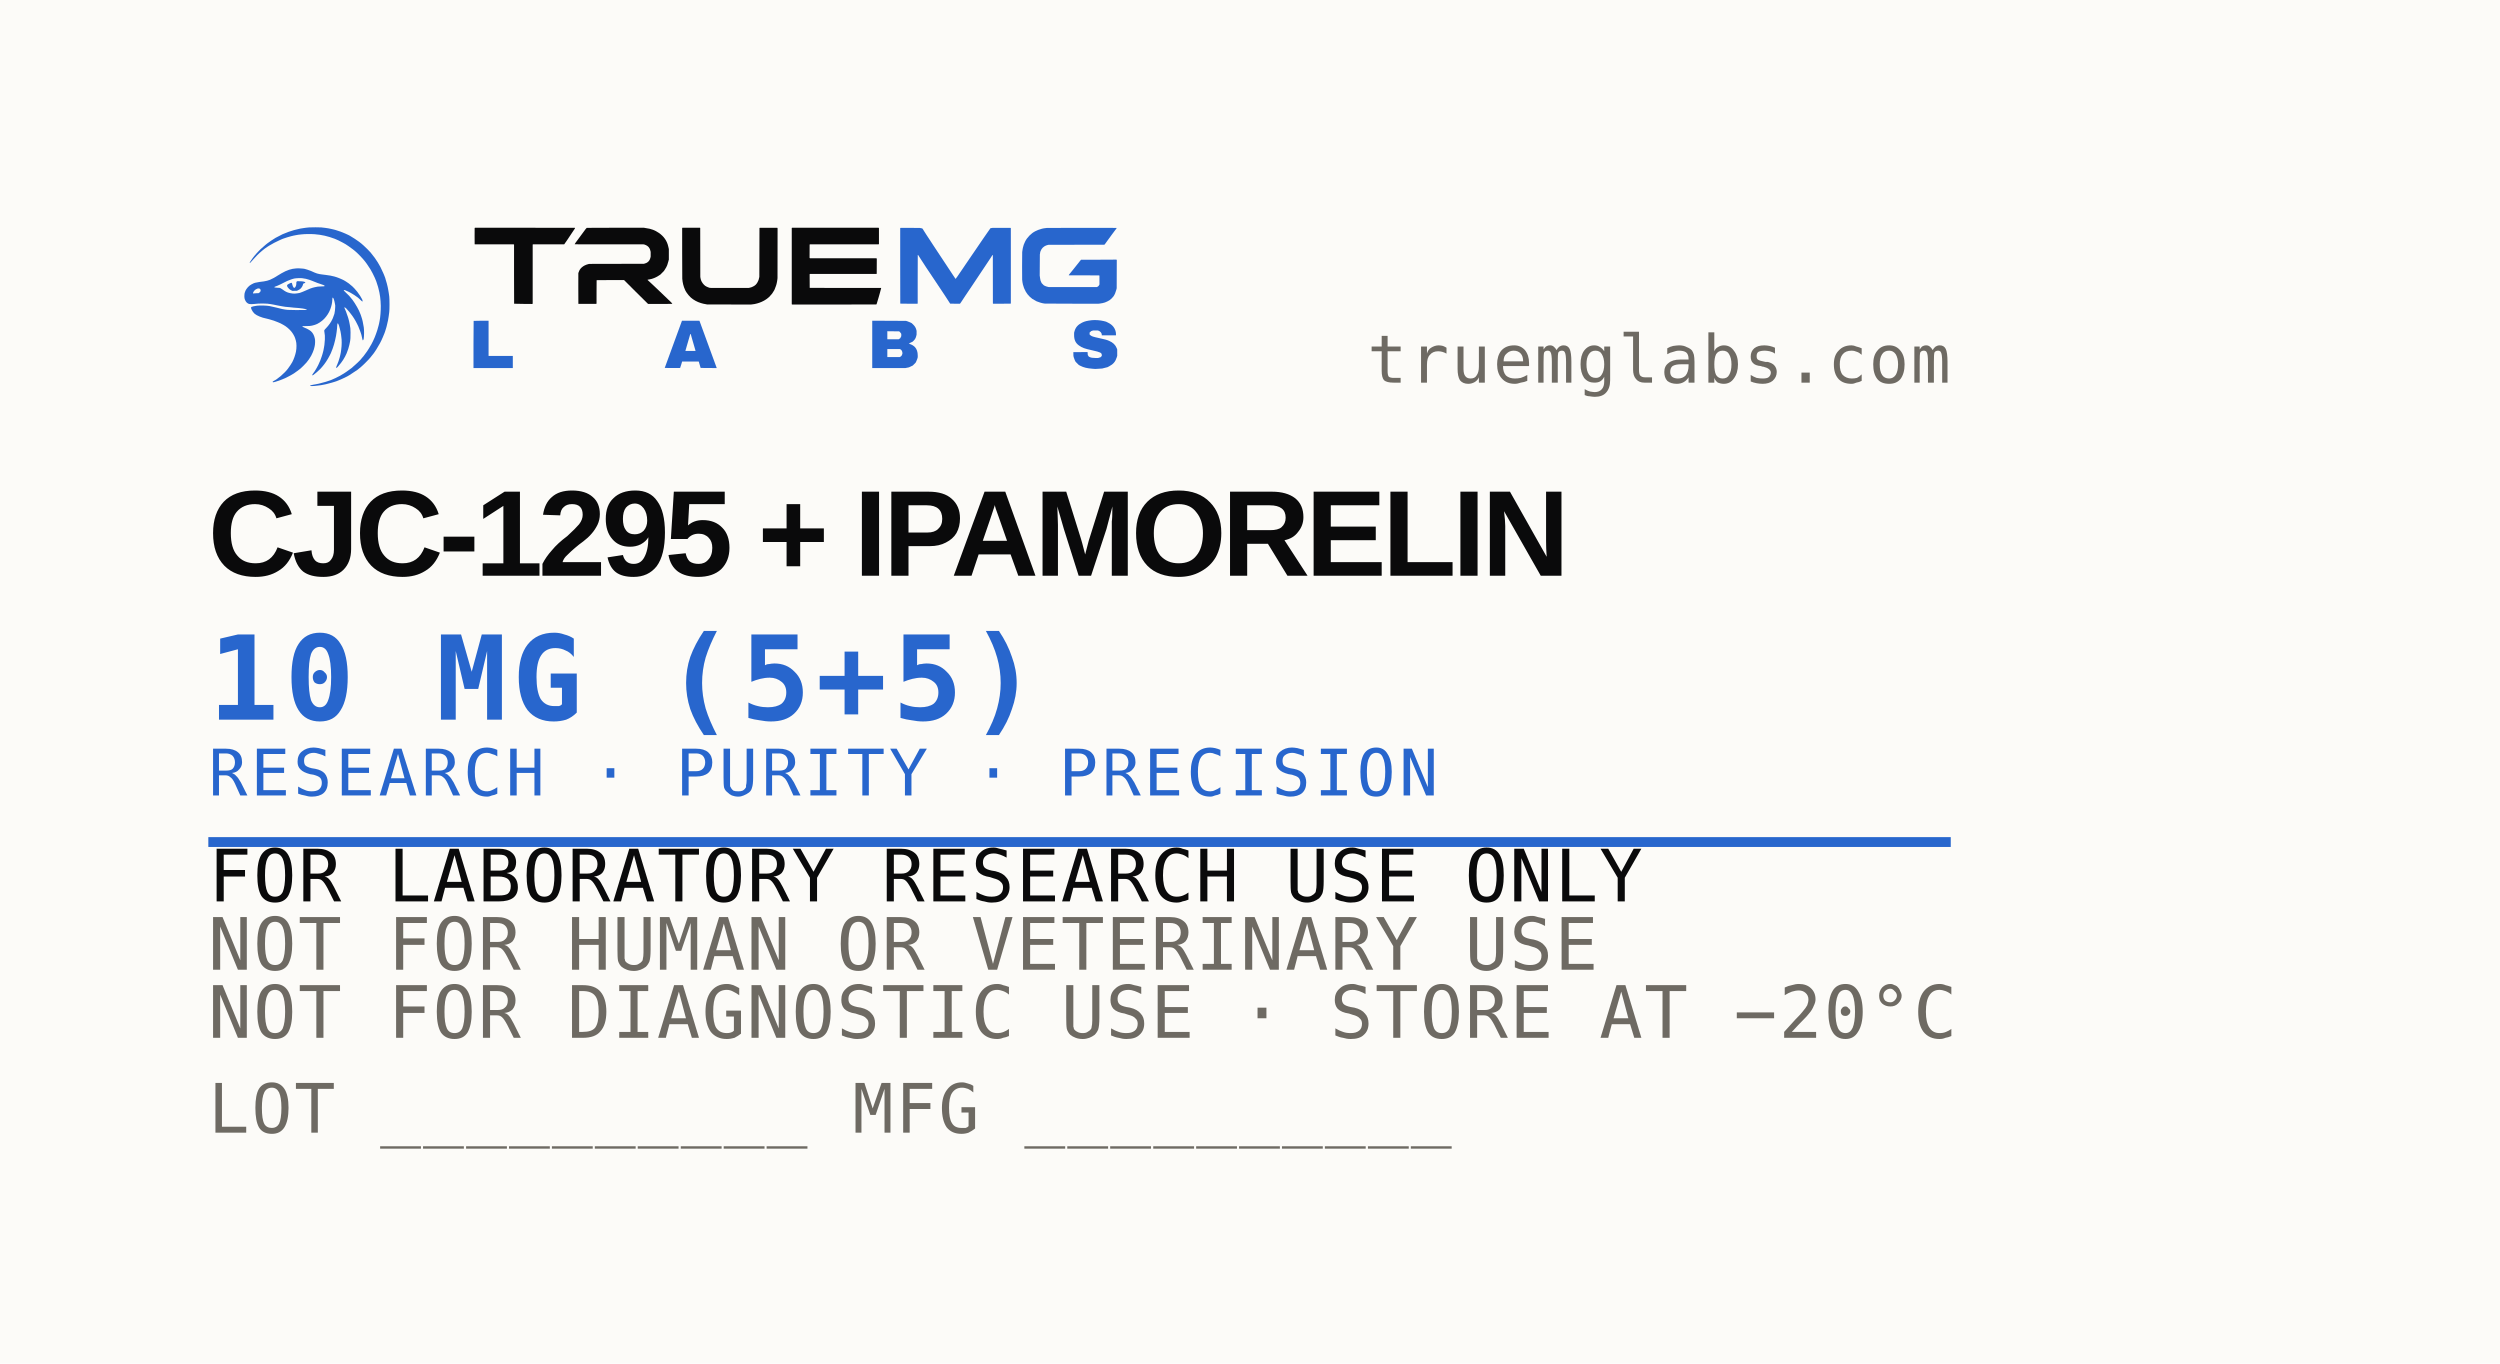
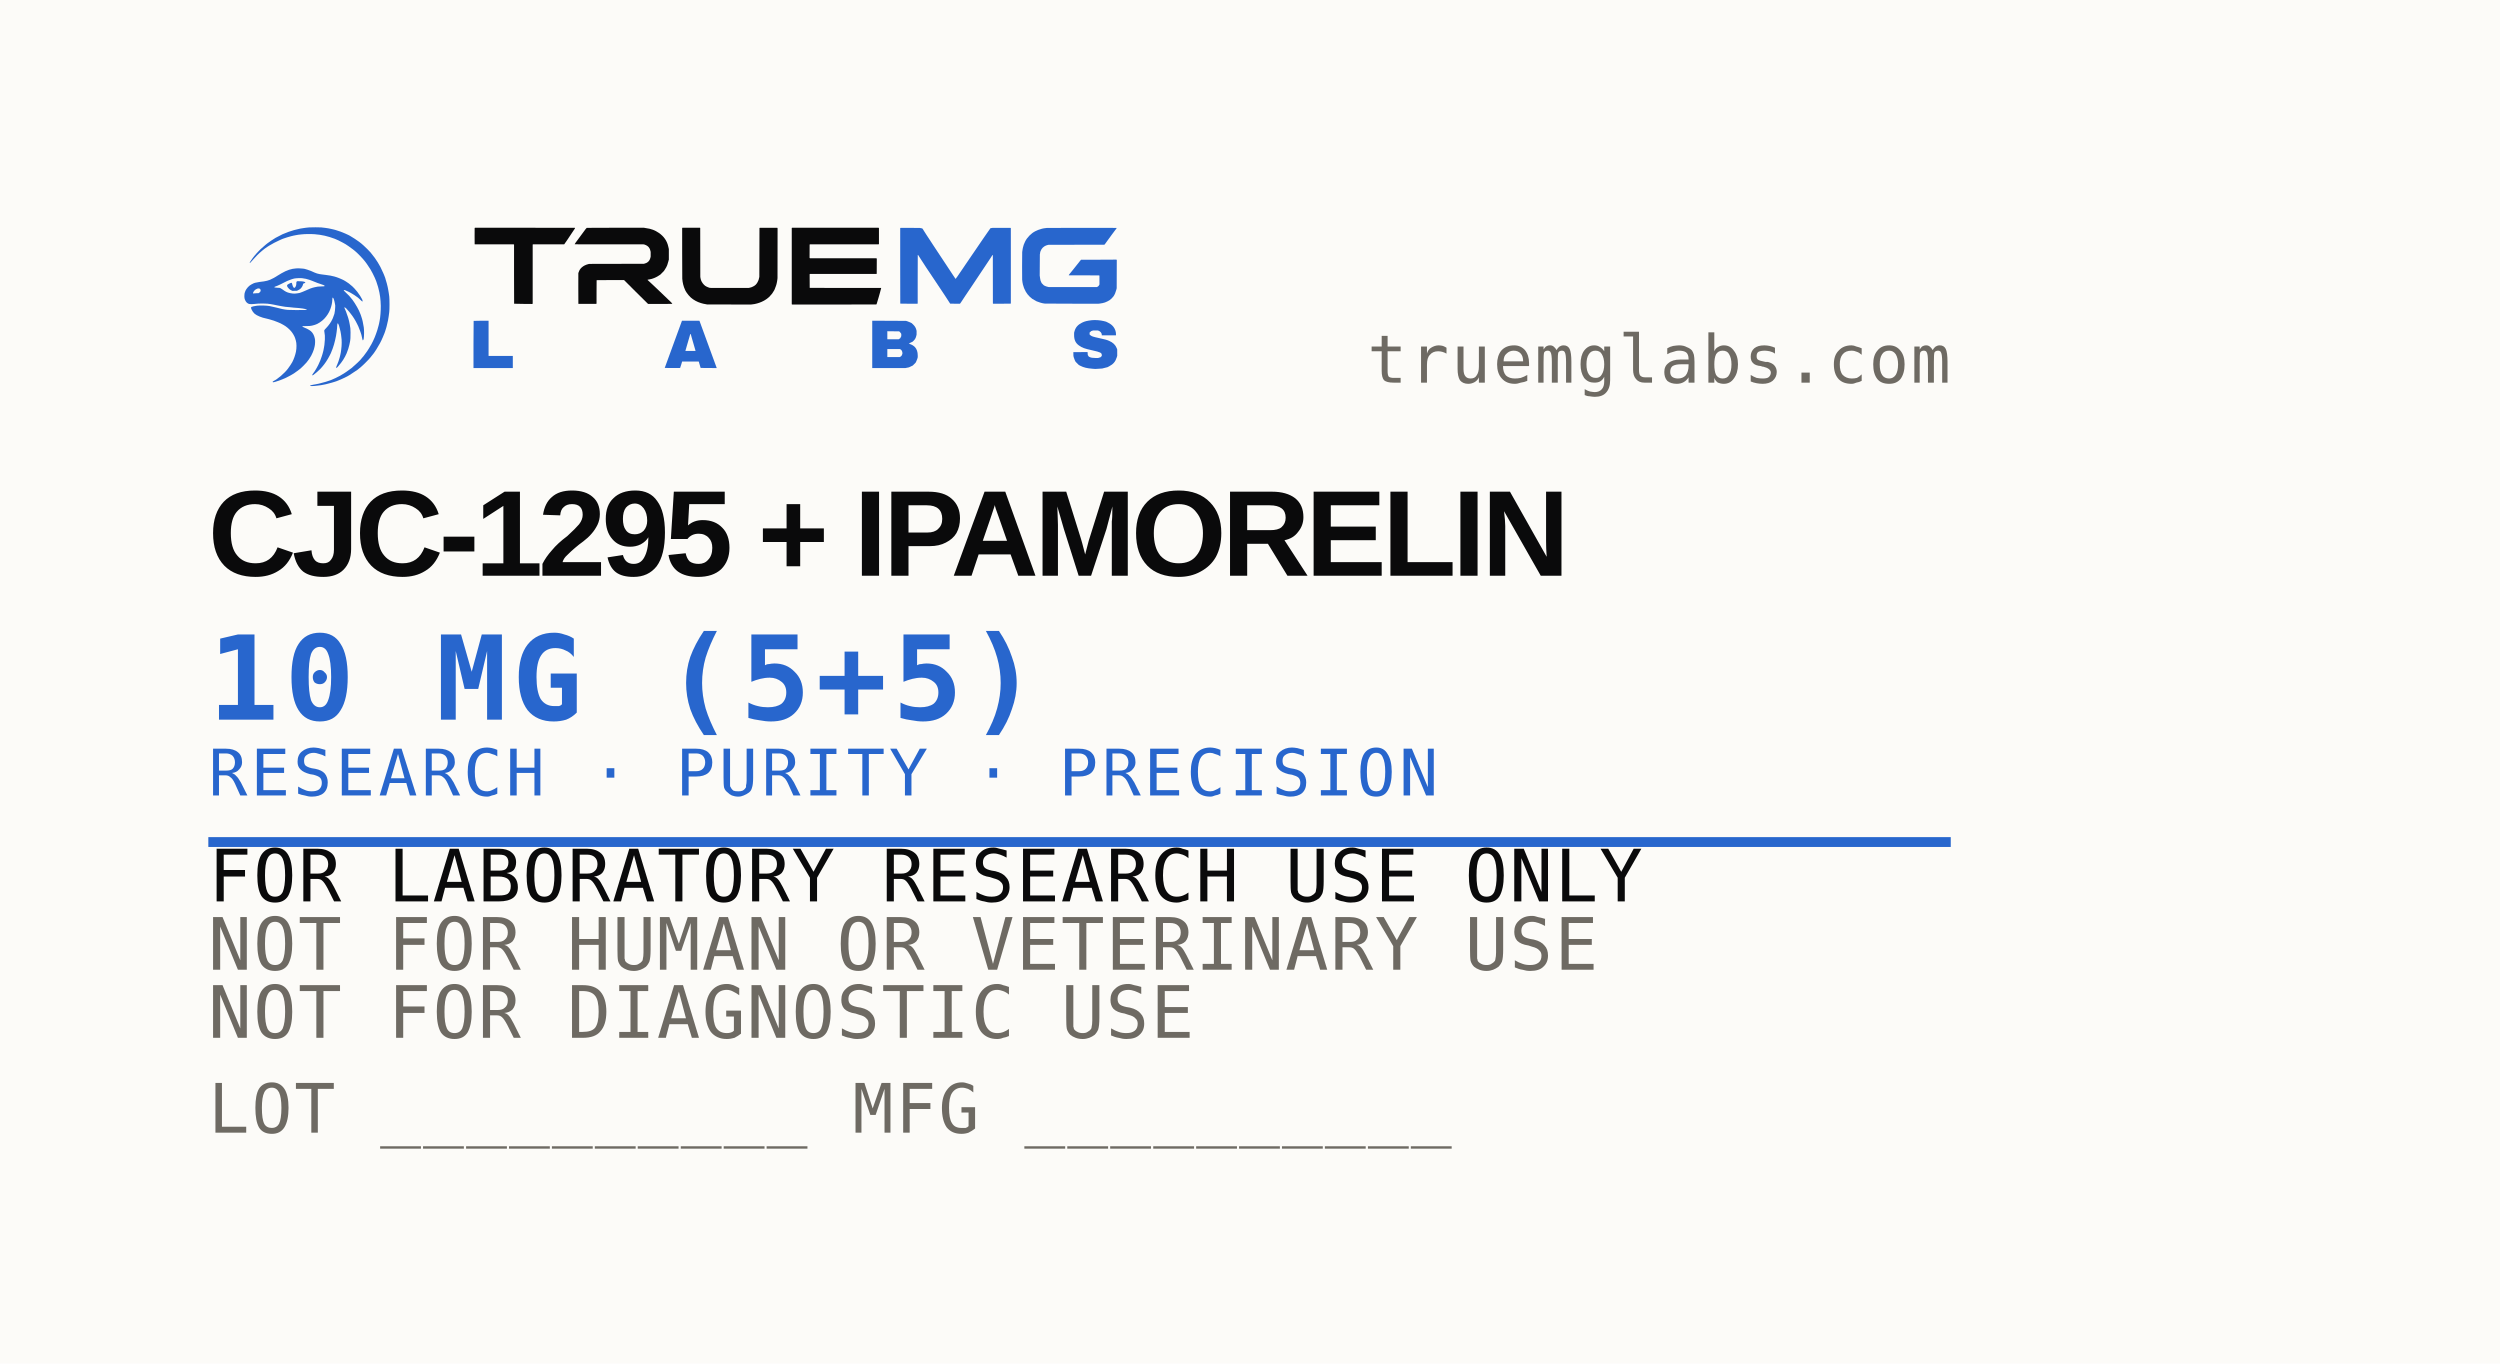
<svg xmlns="http://www.w3.org/2000/svg" width="66.0mm" height="36.0mm" viewBox="0 0 66.0 36.0">
  <rect x="0" y="0" width="66.0" height="36.0" fill="#FCFBF8" />
  <g transform="translate(5.500,5.300) scale(0.0035)">
    <g transform="translate(0,1600) scale(0.025,-0.025)" fill="#2866CD" stroke="none">
      <path d="M30400 55957 c-297 -16 -720 -59 -940 -94 -220 -35 -598 -91 -840 -124 -768 -105 -982 -149 -2060 -419 -187 -47 -520 -130 -740 -184 -821 -204 -2477 -801 -3440 -1242 -528 -241 -1624 -809 -2100 -1086 -590 -345 -2063 -1335 -2434 -1636 -184 -150 -429 -344 -546 -432 -225 -171 -418 -340 -1592 -1400 -171 -154 -354 -346 -408 -427 -53 -81 -151 -178 -217 -217 -65 -39 -332 -323 -591 -631 -260 -307 -536 -632 -615 -722 -79 -90 -204 -252 -278 -361 -74 -110 -192 -263 -262 -340 -114 -126 -263 -343 -696 -1013 -216 -334 -206 -561 14 -319 54 61 220 236 368 390 148 154 351 382 453 506 583 717 1913 2044 2524 2520 187 146 376 305 420 354 124 139 986 773 1403 1033 152 95 430 269 617 387 719 454 2073 1166 2860 1505 308 133 603 269 657 303 136 88 871 359 1323 488 209 60 422 131 472 159 51 28 280 93 509 144 229 52 529 139 668 194 138 54 485 138 771 186 286 48 664 121 840 162 176 41 500 94 720 119 220 24 553 61 740 82 1195 135 2877 157 4140 55 2107 -171 3829 -563 6000 -1368 547 -203 1543 -682 2440 -1172 805 -441 925 -512 1273 -757 172 -121 406 -279 520 -351 314 -199 918 -640 1261 -920 168 -138 414 -333 546 -433 671 -512 2476 -2380 3072 -3178 171 -230 399 -535 507 -678 203 -270 597 -862 1144 -1720 301 -472 1075 -1973 1331 -2582 244 -582 288 -689 440 -1078 157 -402 526 -1548 526 -1634 0 -25 63 -271 139 -546 425 -1525 659 -3281 692 -5200 24 -1413 -143 -3550 -352 -4500 -43 -198 -116 -563 -160 -812 -45 -249 -115 -537 -156 -640 -40 -103 -95 -296 -122 -428 -70 -351 -400 -1420 -556 -1800 -45 -110 -126 -335 -179 -500 -303 -935 -1266 -2951 -1690 -3540 -48 -66 -136 -217 -195 -335 -59 -118 -223 -384 -363 -590 -141 -206 -291 -442 -333 -525 -80 -157 -865 -1223 -1119 -1521 -80 -93 -265 -302 -411 -463 -146 -160 -293 -345 -327 -409 -114 -218 -2195 -2185 -2830 -2676 -482 -373 -1297 -962 -1638 -1185 -187 -123 -392 -257 -455 -299 -933 -620 -1772 -1089 -2765 -1547 -1211 -558 -1273 -583 -2220 -892 -165 -54 -462 -153 -659 -220 -404 -137 -1597 -460 -1841 -499 -88 -14 -268 -60 -400 -101 -132 -42 -497 -113 -811 -159 -315 -46 -711 -117 -880 -159 -170 -41 -410 -95 -534 -119 -231 -46 -397 -133 -347 -183 95 -94 798 -124 1312 -56 165 22 480 57 700 78 872 82 1752 214 2260 340 209 52 470 107 580 122 229 33 1212 293 1670 443 170 56 494 152 720 213 225 62 554 167 730 234 812 310 1131 440 1222 499 54 35 216 108 361 162 314 117 1446 662 1757 846 121 71 355 207 520 301 366 210 1934 1241 2396 1576 184 134 481 371 660 526 178 155 414 350 524 433 303 227 1686 1577 2220 2165 530 584 702 788 1026 1220 124 165 288 365 363 445 76 80 195 237 265 348 69 111 214 324 322 474 107 150 267 390 356 533 591 958 912 1505 1022 1741 70 149 190 374 268 501 77 128 192 355 255 505 63 150 272 615 464 1033 191 418 388 895 437 1060 48 165 128 376 176 469 47 93 114 299 147 457 34 159 105 389 159 511 54 123 134 394 178 603 44 209 133 578 197 820 205 766 368 1607 466 2396 53 420 127 980 164 1244 103 719 104 3773 2 4678 -40 351 -80 651 -89 666 -10 15 -53 304 -97 642 -44 338 -123 794 -176 1014 -53 220 -110 499 -126 620 -35 263 -450 1784 -595 2180 -56 154 -103 326 -103 383 -1 57 -46 192 -102 300 -55 108 -130 296 -165 417 -36 121 -106 301 -157 400 -51 99 -137 297 -190 440 -127 339 -665 1495 -792 1700 -54 88 -134 241 -177 340 -180 415 -1143 1960 -1598 2567 -399 531 -784 1023 -1271 1625 -285 353 -1603 1669 -2131 2128 -215 187 -483 422 -594 522 -112 101 -303 252 -424 337 -121 85 -274 203 -340 262 -268 241 -2259 1538 -2760 1799 -154 81 -352 185 -440 232 -251 134 -937 448 -980 448 -21 0 -151 53 -289 119 -523 248 -1616 649 -2243 823 -194 54 -383 113 -420 133 -38 19 -212 65 -388 103 -176 37 -574 130 -885 205 -311 75 -689 154 -840 175 -151 22 -572 84 -935 139 -363 54 -912 118 -1220 141 -624 46 -2827 46 -3660 -1z" />
      <path d="M26520 43595 c-1503 -101 -2804 -534 -4460 -1485 -714 -409 -983 -571 -1100 -661 -55 -43 -163 -110 -240 -149 -77 -40 -201 -119 -276 -176 -252 -192 -912 -540 -1832 -966 -362 -168 -1371 -434 -1832 -483 -220 -24 -849 -105 -1397 -181 -1084 -151 -1615 -302 -2108 -598 -124 -75 -244 -136 -267 -136 -23 0 -123 -62 -222 -138 -99 -75 -243 -170 -319 -210 -194 -101 -835 -791 -958 -1032 -57 -110 -148 -261 -204 -335 -55 -74 -113 -191 -127 -260 -15 -69 -77 -242 -139 -385 -93 -215 -119 -350 -150 -780 -62 -878 26 -1314 388 -1935 234 -401 636 -717 1052 -828 273 -73 1001 -73 1501 0 1439 208 4011 182 5050 -52 99 -22 459 -87 800 -145 341 -57 728 -138 860 -179 132 -41 510 -114 840 -162 330 -47 780 -129 1000 -181 220 -51 607 -113 860 -136 253 -24 865 -80 1360 -124 495 -45 981 -98 1080 -118 99 -20 306 -37 460 -38 354 -3 1780 -140 2269 -220 561 -91 1231 -246 1282 -297 107 -107 -50 -145 -708 -168 -1005 -37 -4364 -9 -5019 41 -919 71 -2277 343 -3524 706 -295 86 -642 164 -1920 435 -801 170 -2892 235 -3833 119 -689 -85 -1433 -246 -1627 -352 -142 -77 -161 -105 -172 -254 -7 -100 14 -219 54 -296 36 -70 115 -247 175 -392 132 -321 525 -849 832 -1119 668 -585 2172 -1205 3551 -1464 184 -34 412 -90 507 -124 95 -34 263 -78 373 -99 481 -89 2334 -717 2607 -883 70 -43 250 -120 400 -172 244 -83 464 -195 1313 -665 764 -423 1614 -1125 2248 -1858 531 -613 1106 -1620 1268 -2220 39 -143 124 -429 189 -636 240 -761 257 -2233 37 -3317 -217 -1075 -632 -2255 -1116 -3173 -229 -434 -819 -1321 -1340 -2014 -1001 -1331 -3082 -3113 -4317 -3698 -201 -95 -291 -207 -251 -311 40 -104 505 -42 935 126 201 79 390 143 420 143 30 0 161 38 291 85 130 47 425 153 656 235 1057 378 1752 700 3120 1446 773 421 1073 619 2200 1450 708 522 898 688 1617 1407 888 889 1167 1215 1709 1992 459 658 952 1543 1074 1925 28 88 87 232 131 320 162 320 426 1184 487 1588 34 226 81 482 105 568 24 86 47 446 51 800 5 574 -6 700 -108 1164 -196 892 -591 1610 -1163 2111 -348 305 -1330 854 -1763 986 -288 88 -828 392 -822 463 7 83 242 104 886 80 867 -32 1816 58 2336 222 198 62 469 141 603 175 749 190 2014 1010 2759 1788 834 871 1481 1889 1872 2948 371 1003 586 2015 587 2767 0 510 43 700 159 700 169 0 460 -829 623 -1780 l107 -620 -22 -660 c-20 -592 -86 -1119 -231 -1831 -41 -202 -387 -1161 -474 -1316 -22 -40 -93 -192 -157 -337 -367 -838 -1079 -1848 -1882 -2673 -599 -615 -608 -633 -509 -1135 146 -744 192 -1447 147 -2272 -48 -871 -109 -1582 -139 -1632 -12 -18 -67 -361 -124 -762 -56 -401 -146 -867 -198 -1036 -53 -168 -107 -378 -122 -466 -14 -88 -78 -322 -141 -520 -64 -198 -160 -504 -214 -680 -152 -499 -411 -1216 -459 -1274 -24 -29 -90 -177 -147 -329 -57 -152 -145 -349 -195 -437 -51 -88 -122 -250 -158 -360 -36 -110 -119 -281 -185 -380 -66 -99 -120 -197 -120 -218 0 -20 -72 -160 -160 -310 -88 -149 -235 -402 -327 -562 -315 -549 -487 -810 -761 -1157 -516 -654 -501 -911 32 -556 404 269 1699 1403 2036 1782 132 149 367 412 523 584 778 860 1696 2237 2305 3457 131 264 289 579 351 700 62 121 141 322 177 448 36 125 128 358 204 519 77 160 140 315 140 345 0 29 52 183 115 341 392 980 975 3467 1107 4727 32 308 86 767 118 1020 33 253 61 649 62 880 5 962 253 961 558 -3 94 -296 211 -735 261 -977 49 -242 135 -611 191 -820 55 -209 121 -587 145 -840 25 -253 62 -559 82 -680 172 -1013 156 -2619 -38 -3940 -42 -286 -88 -619 -102 -740 -14 -121 -76 -427 -137 -680 -61 -253 -150 -622 -197 -820 -127 -538 -590 -1900 -721 -2122 -39 -66 -146 -312 -238 -546 -153 -393 -176 -552 -79 -552 54 0 393 237 393 275 0 17 149 195 331 395 955 1050 1835 2420 2383 3710 337 792 716 1965 832 2574 36 190 109 535 161 766 162 707 225 1653 199 3000 -22 1204 -30 1285 -245 2420 -174 915 -259 1298 -325 1453 -34 81 -78 246 -98 366 -20 121 -90 346 -154 500 -65 155 -172 452 -238 661 -219 697 -371 1096 -590 1549 -225 468 -255 587 -158 625 60 23 542 -311 542 -375 0 -18 167 -210 371 -426 204 -216 424 -465 490 -553 65 -88 227 -295 361 -460 806 -1000 1475 -2061 2055 -3260 159 -330 307 -633 329 -674 87 -161 473 -1149 536 -1371 37 -129 117 -352 179 -495 130 -300 330 -1063 443 -1694 78 -431 162 -666 238 -666 74 0 192 250 233 495 136 809 151 2549 29 3405 -164 1155 -478 2567 -677 3046 -53 129 -120 333 -147 454 -28 121 -91 301 -140 400 -49 99 -112 252 -139 340 -263 842 -1447 2937 -2313 4092 -647 863 -1321 1593 -2113 2292 -380 335 -559 564 -507 649 35 57 368 -4 513 -94 72 -44 234 -116 359 -159 125 -43 285 -113 354 -156 69 -43 225 -117 346 -164 193 -76 779 -416 1600 -929 143 -89 368 -246 500 -349 132 -103 324 -236 427 -295 103 -59 226 -156 273 -217 47 -60 209 -209 361 -330 151 -121 341 -298 423 -393 147 -172 412 -367 500 -367 65 0 11 374 -86 593 -41 95 -200 374 -352 620 -152 246 -308 510 -346 587 -75 150 -584 868 -818 1153 -619 756 -1136 1324 -1463 1607 -910 786 -1306 1090 -1806 1385 -172 102 -385 235 -473 295 -208 143 -717 397 -1153 577 -191 79 -504 209 -697 289 -192 80 -485 187 -650 238 -165 50 -453 139 -640 196 -545 168 -1843 407 -2580 476 -374 34 -869 97 -1100 139 -231 41 -582 94 -780 116 -361 41 -1191 293 -1520 460 -595 303 -1597 706 -2220 892 -828 248 -1011 292 -1227 295 -114 1 -339 19 -500 39 -451 57 -1085 72 -1593 38z m1750 -2955 c603 -47 1755 -303 2219 -493 182 -75 385 -148 451 -164 66 -15 237 -80 380 -143 809 -358 2387 -945 3079 -1146 331 -96 539 -198 665 -324 l62 -61 -65 -65 c-53 -53 -213 -68 -952 -89 -973 -28 -1196 -54 -1970 -230 -915 -207 -1807 -533 -2759 -1007 -349 -173 -1455 -617 -1800 -722 -198 -60 -1095 -189 -1477 -212 -768 -46 -2093 236 -2671 568 -510 292 -675 400 -952 621 -165 132 -444 309 -620 393 l-320 152 -722 36 c-406 19 -761 55 -810 82 -106 56 -115 157 -18 191 39 13 178 68 310 123 132 55 384 151 560 213 176 62 653 285 1060 495 407 211 947 483 1200 605 253 122 559 273 680 335 121 62 328 144 460 181 132 37 313 110 402 161 90 52 307 131 483 176 176 45 382 108 458 139 375 156 1784 254 2667 185z m-12741 -3188 c84 -49 157 -141 206 -259 153 -369 -11 -726 -452 -985 l-183 -108 -600 0 c-407 0 -628 -16 -687 -50 -118 -67 -232 -63 -294 11 -172 208 461 1091 900 1255 118 44 284 119 368 165 187 103 540 89 742 -29z" />
      <path d="M26687 39620 l-119 -100 -18 -470 c-17 -409 -36 -512 -147 -790 -197 -494 -466 -674 -672 -450 -159 174 -361 642 -408 950 -51 326 -114 458 -237 490 -131 34 -1056 -420 -1251 -615 -316 -316 318 -1235 1125 -1629 l379 -186 681 3 680 2 425 205 c315 151 495 269 691 452 333 312 649 831 725 1190 68 324 93 351 426 450 314 94 364 159 230 301 -178 190 -840 297 -1832 297 l-559 0 -119 -100z" />
    </g>
  </g>
  <g transform="translate(12.500,6.000) scale(0.003017)">
    <g transform="translate(0,681) scale(0.025,-0.025)" stroke="none">
      <g fill="#0A0A0B">
        <path d="M465 27020 l-58 -59 -15 -2770 c-8 -1524 0 -2802 18 -2841 l33 -70 6816 0 6815 0 61 -61 61 -61 -3 -10322 c-2 -5867 12 -10336 32 -10355 19 -18 1457 -45 3195 -61 l3160 -28 70 77 70 78 0 10325 0 10325 77 42 78 41 5439 0 5440 0 86 110 c125 160 843 1198 1065 1538 295 455 724 1099 1709 2569 l910 1356 -12 104 -12 103 -17488 9 -17488 9 -59 -58z" />
        <path d="M39653 27037 c-49 -18 -221 -200 -384 -405 -458 -576 -1855 -2468 -2161 -2925 -179 -268 -743 -1037 -1416 -1929 -166 -221 -278 -407 -266 -440 l22 -57 12086 -12 12086 -12 278 -88 c640 -203 1152 -536 1485 -965 307 -395 445 -712 569 -1304 l66 -320 0 -800 0 -800 -66 -300 c-181 -812 -569 -1408 -1152 -1768 -273 -168 -352 -202 -789 -341 l-351 -111 -9580 -21 -9580 -22 -300 -72 c-898 -215 -1753 -647 -2317 -1169 -555 -514 -833 -960 -1109 -1776 l-74 -220 -9 -5315 c-6 -2923 5 -5341 24 -5374 l33 -60 3113 -1 3113 0 48 65 47 66 6 4063 c3 2235 15 4080 27 4100 13 21 2011 36 4813 36 l4790 0 4138 -4134 c2275 -2274 4176 -4155 4224 -4180 l88 -46 3836 0 c2110 0 4003 12 4207 26 l369 26 19 50 c22 57 -449 537 -1427 1453 -693 648 -3219 3069 -3680 3525 -144 143 -513 492 -821 776 -307 284 -765 716 -1018 960 -460 444 -678 647 -1334 1239 l-350 316 13 64 12 65 180 30 c98 16 287 47 419 68 1108 179 2211 624 3280 1324 l560 366 620 626 620 626 263 400 c457 695 732 1203 890 1648 218 612 370 1114 408 1352 14 88 56 250 92 360 l67 200 0 1860 0 1860 -67 280 c-37 154 -105 451 -152 660 -425 1916 -1544 3522 -3281 4711 -1373 939 -2719 1447 -4380 1652 -176 22 -437 66 -580 99 l-260 59 -9960 -6 c-5478 -3 -9999 -20 -10047 -38z" />
        <path d="M73081 27003 l-41 -78 3 -8632 c2 -4748 18 -8831 36 -9073 101 -1383 432 -2698 970 -3860 66 -143 137 -296 156 -340 20 -44 107 -188 194 -320 88 -132 189 -294 225 -360 209 -379 985 -1283 1459 -1702 967 -852 2219 -1538 3517 -1926 650 -194 1101 -302 1480 -354 165 -23 381 -62 480 -87 l180 -46 7678 -14 7679 -14 341 41 c875 105 996 127 1782 328 1078 274 2363 850 3164 1418 90 64 252 177 360 252 187 130 549 429 780 644 172 160 902 995 1009 1154 55 80 204 315 333 521 129 206 275 440 325 520 50 80 106 181 125 225 20 44 83 188 142 320 184 414 294 707 421 1120 67 220 148 481 179 580 32 99 77 306 101 460 24 154 62 337 84 406 22 69 70 384 107 700 l66 574 11 8700 12 8700 -51 100 -50 100 -3067 0 -3067 0 -52 -52 -52 -52 -24 -8508 -24 -8508 -44 -260 c-110 -664 -270 -1122 -588 -1684 -416 -734 -817 -1122 -1520 -1473 -547 -273 -643 -308 -1159 -424 l-449 -100 -6776 10 -6776 11 -200 71 c-110 39 -290 99 -400 133 -249 78 -763 334 -1012 503 -573 388 -1285 1345 -1482 1993 -23 77 -72 239 -109 360 -36 121 -85 364 -108 540 l-41 320 -14 8515 -13 8515 -45 55 -46 55 -3073 0 -3074 0 -42 -77z" />
        <path d="M111470 27037 l-70 -41 0 -13357 0 -13356 77 -42 78 -41 14699 0 c8085 0 14727 11 14761 23 73 29 147 254 589 1797 45 154 107 361 140 460 63 190 147 481 240 830 105 394 171 630 288 1030 333 1138 450 1584 428 1620 l-25 40 -12447 1 c-6847 0 -12469 14 -12496 31 l-47 30 -13 2367 -12 2367 52 52 52 52 11644 8 11643 7 44 44 44 44 13 2601 14 2601 -64 97 -64 98 -11636 0 -11636 0 -65 65 -65 65 9 2319 10 2320 55 55 56 56 12035 0 12036 0 42 77 41 78 0 2733 0 2734 -61 88 -61 87 -15129 1 -15129 0 -70 -41z" />
      </g>
      <g fill="#2866CD">
        <path d="M149428 26991 l-69 -51 0 -13193 c0 -7256 10 -13210 23 -13230 14 -22 1228 -37 3012 -37 l2990 0 48 48 48 48 0 8485 c0 4667 11 8496 24 8510 51 51 137 -27 250 -225 101 -177 300 -490 866 -1360 66 -102 354 -541 640 -976 286 -435 601 -923 700 -1084 99 -162 321 -503 493 -760 172 -256 505 -753 740 -1103 235 -350 445 -663 467 -695 22 -31 510 -762 1084 -1623 574 -861 1170 -1754 1324 -1985 154 -231 405 -609 558 -840 153 -231 503 -754 776 -1163 274 -408 516 -772 538 -808 22 -36 195 -296 384 -577 189 -282 556 -836 816 -1232 1081 -1646 1205 -1838 1541 -2380 75 -121 155 -233 178 -249 22 -17 800 -30 1727 -30 l1686 -1 119 135 c65 75 217 295 338 490 237 384 977 1507 1354 2055 228 331 2457 3644 2617 3889 44 67 699 1051 1456 2187 757 1135 1423 2135 1480 2222 180 274 1884 2825 1961 2936 156 223 1269 1899 1393 2098 72 114 250 393 396 620 l265 412 64 -13 65 -12 10 -8456 10 -8455 45 -54 45 -54 3045 1 c1675 0 3068 15 3097 33 l52 33 3 9997 c2 5498 1 11430 -2 13183 l-5 3187 -64 64 -64 64 -3106 -3 -3106 -4 -378 -57 -379 -56 -90 -91 c-86 -86 -510 -688 -1208 -1715 -174 -255 -384 -561 -468 -680 -84 -119 -276 -396 -427 -616 -151 -220 -458 -665 -682 -990 -1061 -1535 -1504 -2184 -2993 -4392 -102 -151 -291 -424 -420 -606 -395 -558 -1826 -2658 -2692 -3952 -243 -363 -534 -795 -646 -960 -362 -533 -933 -1370 -1216 -1780 -151 -220 -481 -706 -734 -1080 -645 -958 -666 -976 -803 -710 -42 83 -173 285 -290 450 -117 165 -304 439 -414 609 -110 170 -319 485 -464 700 -262 388 -699 1050 -1710 2591 -288 440 -580 881 -649 980 -69 99 -254 378 -411 620 -158 242 -361 548 -451 680 -281 410 -2516 3790 -2639 3990 -64 104 -235 365 -380 580 -145 214 -333 498 -417 630 -84 132 -354 546 -599 920 -245 374 -615 940 -823 1259 -207 318 -435 660 -505 760 -71 99 -211 316 -313 481 -101 165 -291 462 -420 660 -130 198 -296 457 -368 575 -72 117 -167 271 -211 341 -44 69 -139 228 -212 352 -169 288 -192 306 -474 358 -129 23 -333 61 -454 84 l-220 41 -3341 16 -3341 15 -70 -51z" />
        <path d="M200748 27015 c-12 -12 -199 -36 -415 -54 -432 -34 -1041 -135 -1353 -224 -1056 -300 -1666 -529 -2360 -890 -1428 -741 -2792 -2118 -3512 -3547 -409 -812 -663 -1509 -787 -2160 -25 -132 -70 -357 -100 -500 -79 -379 -135 -742 -162 -1060 -43 -494 -55 -9253 -14 -9700 56 -610 149 -1204 259 -1660 102 -419 325 -1132 377 -1200 16 -22 80 -166 140 -320 130 -331 384 -846 530 -1076 305 -481 394 -610 605 -874 491 -615 1084 -1182 1642 -1570 290 -202 1442 -860 1505 -860 28 0 101 -26 164 -59 200 -104 621 -251 1093 -383 253 -70 546 -153 651 -184 105 -31 330 -75 500 -97 170 -23 390 -53 489 -68 99 -14 4347 -33 9440 -40 l9260 -14 540 64 c656 78 1322 222 1791 386 457 161 1227 540 1629 803 397 259 1101 959 1378 1369 420 622 746 1395 972 2303 l125 500 14 4945 15 4946 -71 71 -71 71 -1581 -27 c-870 -14 -3652 -26 -6184 -26 l-4603 0 -358 -430 c-730 -878 -909 -1102 -1673 -2099 -240 -314 -558 -715 -706 -891 -148 -176 -383 -466 -523 -644 -337 -431 -699 -871 -887 -1081 -88 -98 -148 -202 -140 -243 l14 -72 5305 -10 5304 -10 53 -64 53 -63 2 -1507 2 -1506 -91 -224 c-110 -274 -304 -474 -603 -623 l-226 -113 -8400 4 -8400 4 -320 70 c-469 102 -882 246 -1179 409 l-261 145 -360 364 -361 364 -139 260 c-255 475 -361 834 -439 1480 -25 209 -65 499 -88 643 l-43 264 25 3744 25 3744 40 105 c22 58 40 190 41 293 1 337 223 944 505 1380 483 748 1297 1294 2194 1474 l240 48 9794 23 9795 22 117 140 c64 77 166 212 225 299 139 203 491 691 749 1038 529 712 1029 1396 1202 1646 106 153 235 331 287 397 354 447 648 839 1069 1427 120 168 302 408 403 532 l184 226 -13 87 -12 88 -12145 8 c-6680 5 -12155 -1 -12167 -13z" />
      </g>
    </g>
    <g transform="translate(0,811.8) scale(2.00071)">
      <g transform="translate(0,214) scale(0.025,-0.025)" fill="#2866CD" stroke="none">
        <path d="M108180 8534 c-883 -105 -1223 -191 -1720 -433 -723 -354 -1137 -832 -1320 -1524 l-62 -237 -3 -388 c-4 -854 255 -1416 851 -1840 580 -413 916 -536 2354 -856 1425 -317 1640 -428 1640 -841 l0 -141 -113 -114 -114 -113 -214 -63 -214 -64 -425 0 c-504 0 -844 55 -1052 172 l-152 85 -83 134 -83 134 -20 258 -21 258 -1245 -10 -1244 -11 9 -334 9 -334 66 -266 c36 -146 121 -374 189 -506 l125 -240 281 -282 281 -281 281 -146 c560 -291 1154 -435 2099 -509 l500 -39 606 38 606 39 461 117 462 116 312 163 c696 362 1073 805 1299 1525 l94 299 -2 560 -2 560 -94 240 c-217 556 -654 973 -1318 1259 -413 178 -717 261 -1834 501 -954 205 -1224 295 -1434 476 l-146 126 -4 173 -5 172 146 134 147 134 173 52 173 51 400 1 400 1 151 -53 c299 -106 549 -418 549 -685 l0 -122 1240 0 1240 0 0 232 c0 429 -157 880 -432 1244 -232 306 -531 541 -948 745 l-360 176 -388 100 c-588 151 -1538 223 -2092 157z" />
        <path d="M27 8413 c-15 -14 -27 -1877 -27 -4140 l0 -4113 3440 0 3440 0 0 1060 0 1060 -2120 0 -2120 0 0 3080 0 3080 -1293 0 c-712 0 -1306 -12 -1320 -27z" />
        <path d="M36449 8370 c-16 -38 -696 -1897 -1510 -4130 l-1482 -4060 1338 -11 c735 -5 1345 -2 1355 8 10 10 94 267 186 571 l167 552 1453 0 1453 0 166 -560 166 -560 1408 -11 1408 -10 -54 150 c-226 634 -2882 7899 -2925 8001 l-54 130 -1523 0 -1524 0 -28 -70z m1733 -2892 c92 -340 278 -981 413 -1425 135 -444 245 -826 245 -850 l0 -43 -880 0 -880 0 0 35 c0 20 118 428 261 908 144 480 325 1099 402 1375 77 276 150 534 162 574 12 40 41 66 65 58 l43 -14 169 -618z" />
        <path d="M69760 4303 l0 -4143 2902 0 2901 0 309 62 308 62 334 158 333 158 252 251 251 252 125 248 c69 137 153 351 185 477 l60 229 -1 321 c-1 601 -160 1085 -470 1430 -201 224 -556 447 -848 535 -133 40 -241 82 -241 95 0 12 146 91 325 175 l324 152 189 177 c231 216 381 483 460 821 l61 257 0 322 1 321 -62 239 c-83 323 -270 621 -559 892 l-241 226 -260 128 c-143 71 -368 160 -499 198 l-239 69 -2950 15 -2950 15 0 -4142z m4807 2197 c59 -44 145 -145 190 -225 l83 -146 0 -196 0 -196 -90 -178 -90 -178 -136 -91 -136 -90 -994 0 -994 0 0 702 0 702 1030 -12 1030 -12 107 -80z m151 -3079 c149 -77 276 -287 306 -506 l24 -176 -47 -179 c-53 -196 -161 -336 -329 -424 l-108 -56 -1082 0 -1082 0 0 700 0 700 1102 0 1102 0 114 -59z" />
      </g>
    </g>
  </g>
  <text x="51.50" y="10.10" text-anchor="end" font-family="IBM Plex Mono, SF Mono, Menlo, monospace" font-size="1.75" letter-spacing="0.05" fill="#6E6A63">truemglabs.com</text>
  <text x="5.5" y="15.20" font-family="Archivo Black, Archivo, Helvetica Neue, Arial, sans-serif" font-weight="900" font-size="3.22" letter-spacing="-0.12" fill="#0A0A0B">CJC-1295 + IPAMORELIN</text>
  <text x="5.5" y="19.00" font-family="IBM Plex Mono, SF Mono, Menlo, monospace" font-weight="600" font-size="3.10" letter-spacing="0.14" fill="#2866CD">10 MG (5+5)</text>
  <text x="5.5" y="21.00" font-family="IBM Plex Mono, SF Mono, Menlo, monospace" font-size="1.7" letter-spacing="0.1" fill="#2866CD">RESEARCH · PURITY · PRECISION</text>
  <rect x="5.5" y="22.10" width="46.00" height="0.26" fill="#2866CD" />
  <text x="5.5" y="23.80" font-family="IBM Plex Mono, SF Mono, Menlo, monospace" font-size="1.90" letter-spacing="0.04" fill="#0A0A0B">FOR LABORATORY RESEARCH USE ONLY</text>
  <text x="5.5" y="25.60" font-family="IBM Plex Mono, SF Mono, Menlo, monospace" font-size="1.90" letter-spacing="0.04" fill="#6E6A63">NOT FOR HUMAN OR VETERINARY USE</text>
-   <text x="5.5" y="27.40" font-family="IBM Plex Mono, SF Mono, Menlo, monospace" font-size="1.90" letter-spacing="0.04" fill="#6E6A63">NOT FOR DIAGNOSTIC USE · STORE AT −20°C</text>
+   <text x="5.5" y="27.40" font-family="IBM Plex Mono, SF Mono, Menlo, monospace" font-size="1.90" letter-spacing="0.04" fill="#6E6A63">NOT FOR DIAGNOSTIC USE</text>
  <text x="5.5" y="29.90" font-family="IBM Plex Mono, SF Mono, Menlo, monospace" font-size="1.80" letter-spacing="0.05" fill="#6E6A63">LOT __________   MFG __________</text>
</svg>
